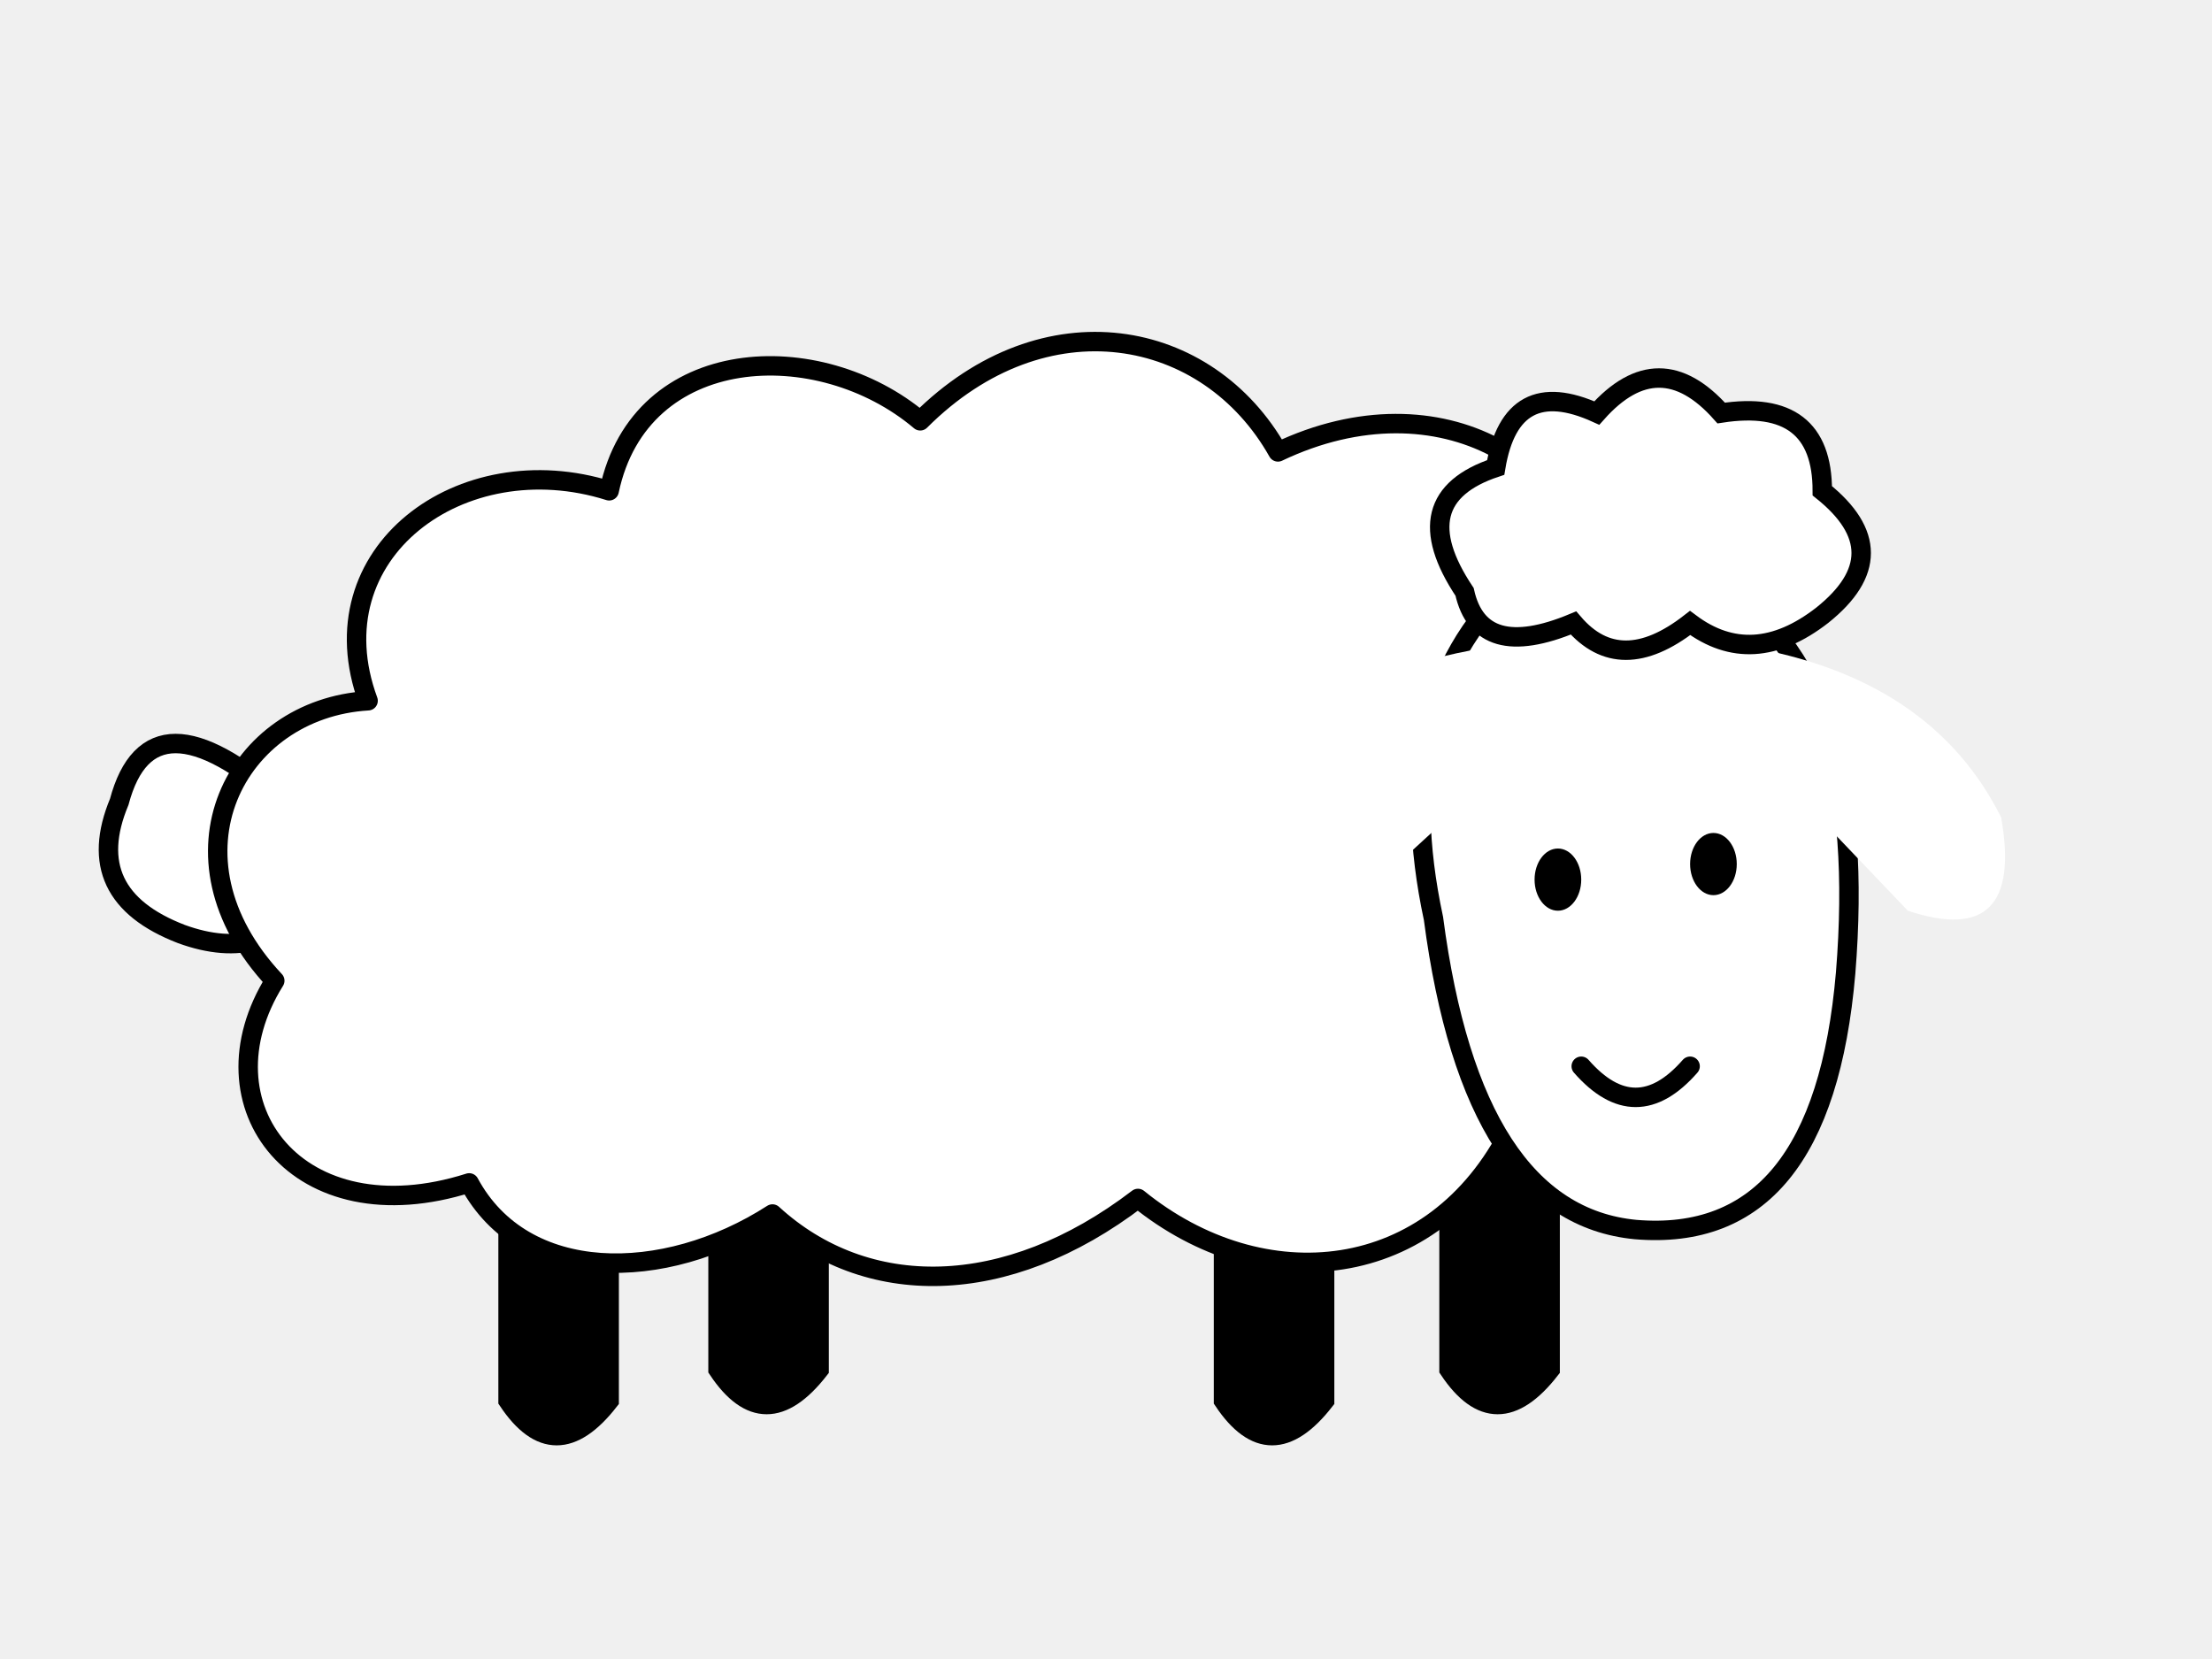
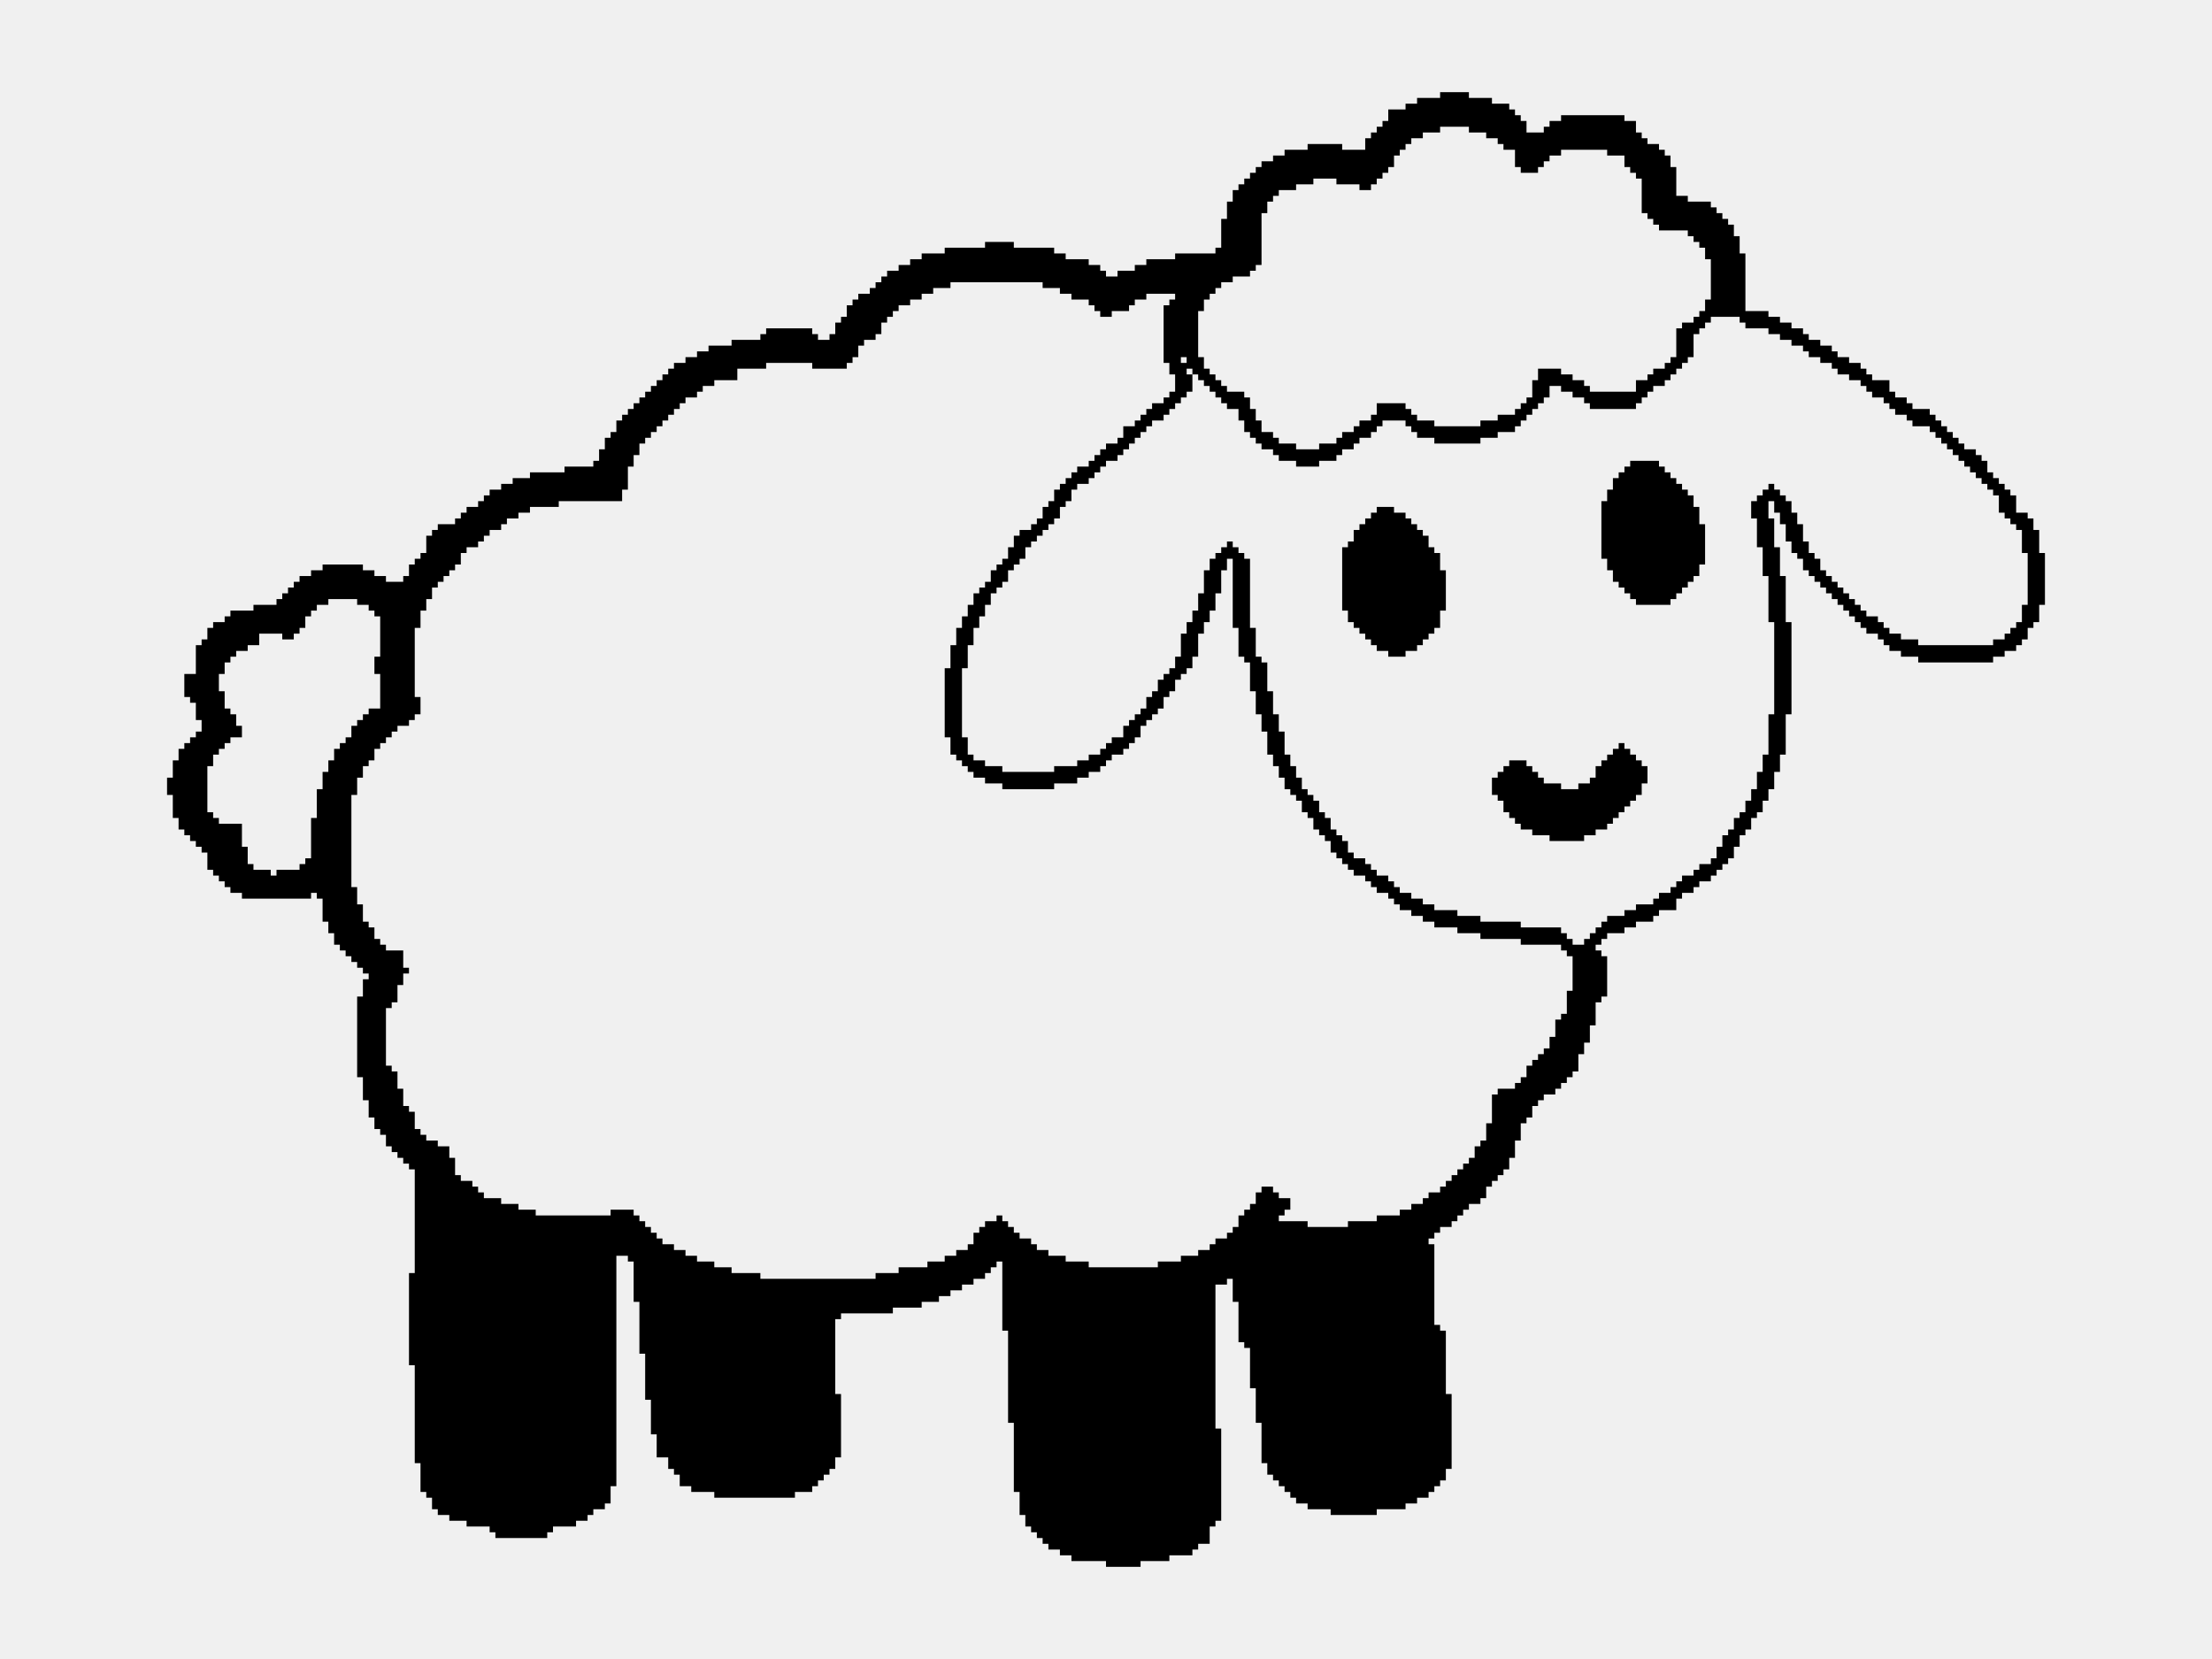
- <svg xmlns="http://www.w3.org/2000/svg" width="256" height="192" viewBox="0 0 256 192">
-   <g transform="translate(12 10) scale(.9)">
-     <path d="M23 92q-17-15-21 0q-5 12 8 17q11 4 17-5" fill="white" stroke="black" stroke-width="2.5" />
-     <path d="M52 130v39q6 9 13 0v-39M79 132v33q6 9 13 0v-33M144 130v39q6 9 13 0v-39M173 126v39q6 9 13 0v-39" fill="black" stroke="black" stroke-width="2.5" />
-     <path d="M47 141C25 148 12 131 22 115C7 99 17 80 34 79C27 60 46 46 65 52C69 33 92 32 105 43C121 27 142 31 151 47C172 37 191 49 191 66C211 67 215 88 202 99C214 119 199 136 181 134C171 154 149 156 133 143C116 156 98 156 86 145C72 154 54 154 47 141Z" fill="white" stroke="black" stroke-width="2.5" stroke-linejoin="round" />
-     <g transform="rotate(0 183 93)">
-       <path d="M181 64q-16 15-10 43q5 38 26 40q24 2 27-33q3-37-15-49Z" fill="white" stroke="black" stroke-width="2.5" />
-       <path d="M179 72q-28 4-33 25q1 16 16 7l24-22M211 72q24 4 33 22q3 17-12 12l-21-22" fill="white" />
-       <ellipse cx="187" cy="102" rx="3" ry="4" fill="black" />
-       <ellipse cx="207" cy="100" rx="3" ry="4" fill="black" />
-       <path d="M190 126q7 8 14 0" fill="none" stroke="black" stroke-width="2.5" stroke-linecap="round" />
-       <path d="M175 65q-8-12 4-16q2-12 13-7q8-9 16 0q13-2 13 10q10 8 0 16q-9 7-17 1q-9 7-15 0q-12 5-14-4Z" fill="white" stroke="black" stroke-width="2.5" />
-     </g>
-   </g>
+ <svg xmlns="http://www.w3.org/2000/svg" width="384" height="288" viewBox="0 0 384 288">
+   <path fill="black" d="M250 16h5v1h-5ZM246 17h13v1h-13ZM244 18h18v1h-18ZM241 19h22v1h-22ZM241 20h23v1h-23ZM271 20h11v1h-11ZM240 21h25v1h-25ZM269 21h15v1h-15ZM239 22h11v1h-11ZM255 22h10v1h-10ZM268 22h16v1h-16ZM238 23h9v1h-9ZM258 23h27v1h-27ZM237 24h8v1h-8ZM260 24h26v1h-26ZM227 25h6v1h-6ZM237 25h7v1h-7ZM261 25h27v1h-27ZM223 26h20v1h-20ZM263 26h8v1h-8ZM279 26h10v1h-10ZM221 27h21v1h-21ZM263 27h6v1h-6ZM282 27h8v1h-8ZM219 28h23v1h-23ZM263 28h5v1h-5ZM282 28h8v1h-8ZM218 29h23v1h-23ZM264 29h3v1h-3ZM283 29h8v1h-8ZM217 30h23v1h-23ZM284 30h7v1h-7ZM216 31h12v1h-12ZM232 31h7v1h-7ZM285 31h6v1h-6ZM215 32h10v1h-10ZM236 32h2v1h-2ZM285 32h6v1h-6ZM214 33h8v1h-8ZM285 33h6v1h-6ZM214 34h7v1h-7ZM285 34h8v1h-8ZM213 35h7v1h-7ZM285 35h12v1h-12ZM213 36h7v1h-7ZM285 36h13v1h-13ZM213 37h6v1h-6ZM286 37h13v1h-13ZM212 38h7v1h-7ZM287 38h13v1h-13ZM212 39h7v1h-7ZM288 39h13v1h-13ZM212 40h7v1h-7ZM293 40h8v1h-8ZM212 41h7v1h-7ZM294 41h8v1h-8ZM171 42h5v1h-5ZM212 42h7v1h-7ZM295 42h7v1h-7ZM164 43h19v1h-19ZM211 43h8v1h-8ZM296 43h6v1h-6ZM160 44h25v1h-25ZM204 44h15v1h-15ZM296 44h7v1h-7ZM158 45h31v1h-31ZM199 45h20v1h-20ZM297 45h6v1h-6ZM156 46h35v1h-35ZM197 46h21v1h-21ZM297 46h6v1h-6ZM154 47h38v1h-38ZM194 47h23v1h-23ZM297 47h6v1h-6ZM153 48h61v1h-61ZM297 48h6v1h-6ZM152 49h13v1h-13ZM181 49h31v1h-31ZM297 49h6v1h-6ZM151 50h11v1h-11ZM184 50h27v1h-27ZM297 50h6v1h-6ZM149 51h11v1h-11ZM186 51h13v1h-13ZM204 51h6v1h-6ZM297 51h6v1h-6ZM148 52h10v1h-10ZM189 52h8v1h-8ZM203 52h6v1h-6ZM296 52h7v1h-7ZM147 53h9v1h-9ZM190 53h6v1h-6ZM202 53h7v1h-7ZM296 53h7v1h-7ZM147 54h8v1h-8ZM191 54h2v1h-2ZM202 54h6v1h-6ZM295 54h12v1h-12ZM146 55h8v1h-8ZM202 55h6v1h-6ZM294 55h3v1h-3ZM302 55h7v1h-7ZM145 56h8v1h-8ZM202 56h6v1h-6ZM292 56h4v1h-4ZM303 56h8v1h-8ZM133 57h8v1h-8ZM145 57h8v1h-8ZM202 57h6v1h-6ZM291 57h4v1h-4ZM307 57h6v1h-6ZM132 58h10v1h-10ZM144 58h8v1h-8ZM202 58h6v1h-6ZM291 58h3v1h-3ZM309 58h5v1h-5ZM127 59h23v1h-23ZM202 59h6v1h-6ZM291 59h3v1h-3ZM311 59h5v1h-5ZM123 60h26v1h-26ZM202 60h6v1h-6ZM291 60h3v1h-3ZM313 60h5v1h-5ZM121 61h28v1h-28ZM202 61h6v1h-6ZM291 61h3v1h-3ZM314 61h5v1h-5ZM119 62h29v1h-29ZM202 62h3v1h-3ZM206 62h3v1h-3ZM290 62h3v1h-3ZM316 62h5v1h-5ZM117 63h16v1h-16ZM141 63h6v1h-6ZM203 63h6v1h-6ZM289 63h3v1h-3ZM318 63h5v1h-5ZM116 64h12v1h-12ZM203 64h3v1h-3ZM207 64h3v1h-3ZM267 64h4v1h-4ZM287 64h4v1h-4ZM319 64h5v1h-5ZM115 65h13v1h-13ZM204 65h3v1h-3ZM208 65h3v1h-3ZM267 65h6v1h-6ZM286 65h4v1h-4ZM321 65h4v1h-4ZM114 66h10v1h-10ZM204 66h3v1h-3ZM209 66h3v1h-3ZM266 66h9v1h-9ZM284 66h5v1h-5ZM323 66h5v1h-5ZM113 67h9v1h-9ZM204 67h3v1h-3ZM210 67h3v1h-3ZM266 67h3v1h-3ZM271 67h5v1h-5ZM284 67h3v1h-3ZM324 67h4v1h-4ZM112 68h9v1h-9ZM203 68h3v1h-3ZM211 68h5v1h-5ZM266 68h3v1h-3ZM273 68h13v1h-13ZM325 68h4v1h-4ZM111 69h8v1h-8ZM202 69h3v1h-3ZM212 69h5v1h-5ZM265 69h3v1h-3ZM275 69h10v1h-10ZM327 69h4v1h-4ZM110 70h8v1h-8ZM200 70h4v1h-4ZM213 70h4v1h-4ZM239 70h5v1h-5ZM264 70h3v1h-3ZM276 70h8v1h-8ZM328 70h4v1h-4ZM109 71h8v1h-8ZM199 71h4v1h-4ZM215 71h3v1h-3ZM239 71h6v1h-6ZM263 71h3v1h-3ZM329 71h6v1h-6ZM108 72h8v1h-8ZM198 72h4v1h-4ZM215 72h3v1h-3ZM238 72h8v1h-8ZM260 72h5v1h-5ZM331 72h5v1h-5ZM107 73h8v1h-8ZM197 73h3v1h-3ZM216 73h3v1h-3ZM236 73h4v1h-4ZM244 73h5v1h-5ZM257 73h7v1h-7ZM332 73h5v1h-5ZM107 74h7v1h-7ZM195 74h4v1h-4ZM216 74h3v1h-3ZM235 74h4v1h-4ZM245 74h18v1h-18ZM335 74h3v1h-3ZM106 75h7v1h-7ZM195 75h3v1h-3ZM217 75h4v1h-4ZM233 75h5v1h-5ZM246 75h14v1h-14ZM336 75h3v1h-3ZM105 76h7v1h-7ZM194 76h3v1h-3ZM218 76h4v1h-4ZM232 76h4v1h-4ZM249 76h8v1h-8ZM337 76h3v1h-3ZM105 77h6v1h-6ZM192 77h4v1h-4ZM219 77h6v1h-6ZM229 77h6v1h-6ZM338 77h3v1h-3ZM104 78h7v1h-7ZM191 78h4v1h-4ZM221 78h12v1h-12ZM339 78h4v1h-4ZM104 79h6v1h-6ZM190 79h4v1h-4ZM222 79h10v1h-10ZM340 79h4v1h-4ZM103 80h7v1h-7ZM189 80h3v1h-3ZM225 80h4v1h-4ZM283 80h5v1h-5ZM341 80h4v1h-4ZM98 81h11v1h-11ZM187 81h4v1h-4ZM282 81h7v1h-7ZM342 81h3v1h-3ZM92 82h17v1h-17ZM186 82h4v1h-4ZM281 82h9v1h-9ZM343 82h3v1h-3ZM89 83h20v1h-20ZM185 83h4v1h-4ZM280 83h11v1h-11ZM344 83h3v1h-3ZM87 84h22v1h-22ZM184 84h3v1h-3ZM280 84h12v1h-12ZM307 84h1v1h-1ZM345 84h3v1h-3ZM85 85h23v1h-23ZM183 85h3v1h-3ZM279 85h14v1h-14ZM306 85h3v1h-3ZM346 85h3v1h-3ZM84 86h24v1h-24ZM183 86h3v1h-3ZM279 86h15v1h-15ZM305 86h5v1h-5ZM347 86h3v1h-3ZM83 87h14v1h-14ZM182 87h3v1h-3ZM278 87h16v1h-16ZM304 87h3v1h-3ZM308 87h3v1h-3ZM347 87h3v1h-3ZM81 88h11v1h-11ZM181 88h3v1h-3ZM239 88h3v1h-3ZM278 88h17v1h-17ZM304 88h3v1h-3ZM308 88h3v1h-3ZM347 88h3v1h-3ZM80 89h10v1h-10ZM181 89h3v1h-3ZM238 89h6v1h-6ZM278 89h17v1h-17ZM304 89h3v1h-3ZM309 89h3v1h-3ZM348 89h4v1h-4ZM79 90h9v1h-9ZM180 90h3v1h-3ZM237 90h8v1h-8ZM278 90h17v1h-17ZM305 90h3v1h-3ZM309 90h3v1h-3ZM349 90h4v1h-4ZM76 91h11v1h-11ZM179 91h3v1h-3ZM236 91h10v1h-10ZM278 91h18v1h-18ZM305 91h3v1h-3ZM310 91h3v1h-3ZM350 91h3v1h-3ZM75 92h10v1h-10ZM177 92h4v1h-4ZM235 92h12v1h-12ZM278 92h18v1h-18ZM305 92h3v1h-3ZM310 92h3v1h-3ZM351 92h3v1h-3ZM74 93h10v1h-10ZM176 93h4v1h-4ZM235 93h13v1h-13ZM278 93h18v1h-18ZM305 93h3v1h-3ZM310 93h3v1h-3ZM351 93h3v1h-3ZM74 94h9v1h-9ZM176 94h3v1h-3ZM213 94h1v1h-1ZM234 94h14v1h-14ZM278 94h18v1h-18ZM305 94h3v1h-3ZM311 94h3v1h-3ZM351 94h3v1h-3ZM74 95h7v1h-7ZM175 95h3v1h-3ZM212 95h3v1h-3ZM233 95h16v1h-16ZM278 95h18v1h-18ZM306 95h3v1h-3ZM311 95h3v1h-3ZM351 95h3v1h-3ZM73 96h7v1h-7ZM175 96h3v1h-3ZM211 96h5v1h-5ZM233 96h17v1h-17ZM278 96h18v1h-18ZM306 96h3v1h-3ZM312 96h3v1h-3ZM352 96h3v1h-3ZM72 97h8v1h-8ZM174 97h3v1h-3ZM210 97h3v1h-3ZM214 97h3v1h-3ZM233 97h17v1h-17ZM279 97h17v1h-17ZM306 97h3v1h-3ZM313 97h3v1h-3ZM352 97h3v1h-3ZM56 98h7v1h-7ZM71 98h8v1h-8ZM173 98h3v1h-3ZM210 98h3v1h-3ZM214 98h3v1h-3ZM233 98h17v1h-17ZM279 98h16v1h-16ZM306 98h3v1h-3ZM313 98h3v1h-3ZM352 98h3v1h-3ZM54 99h11v1h-11ZM71 99h7v1h-7ZM172 99h3v1h-3ZM209 99h3v1h-3ZM214 99h3v1h-3ZM233 99h18v1h-18ZM280 99h15v1h-15ZM306 99h3v1h-3ZM314 99h3v1h-3ZM352 99h3v1h-3ZM52 100h15v1h-15ZM70 100h7v1h-7ZM172 100h3v1h-3ZM209 100h3v1h-3ZM214 100h3v1h-3ZM233 100h18v1h-18ZM280 100h14v1h-14ZM307 100h3v1h-3ZM315 100h3v1h-3ZM352 100h3v1h-3ZM51 101h25v1h-25ZM171 101h3v1h-3ZM209 101h3v1h-3ZM214 101h3v1h-3ZM233 101h18v1h-18ZM281 101h12v1h-12ZM307 101h3v1h-3ZM316 101h3v1h-3ZM352 101h3v1h-3ZM50 102h25v1h-25ZM170 102h3v1h-3ZM209 102h3v1h-3ZM214 102h3v1h-3ZM233 102h18v1h-18ZM282 102h10v1h-10ZM307 102h3v1h-3ZM317 102h3v1h-3ZM352 102h3v1h-3ZM49 103h26v1h-26ZM169 103h3v1h-3ZM208 103h3v1h-3ZM214 103h3v1h-3ZM233 103h18v1h-18ZM283 103h8v1h-8ZM307 103h3v1h-3ZM318 103h3v1h-3ZM352 103h3v1h-3ZM48 104h9v1h-9ZM62 104h12v1h-12ZM169 104h3v1h-3ZM208 104h3v1h-3ZM214 104h3v1h-3ZM233 104h18v1h-18ZM284 104h6v1h-6ZM307 104h3v1h-3ZM319 104h3v1h-3ZM352 104h3v1h-3ZM44 105h11v1h-11ZM64 105h10v1h-10ZM168 105h3v1h-3ZM208 105h3v1h-3ZM214 105h3v1h-3ZM233 105h18v1h-18ZM307 105h3v1h-3ZM320 105h3v1h-3ZM351 105h3v1h-3ZM40 106h14v1h-14ZM65 106h8v1h-8ZM168 106h3v1h-3ZM207 106h3v1h-3ZM214 106h3v1h-3ZM234 106h16v1h-16ZM307 106h3v1h-3ZM321 106h3v1h-3ZM351 106h3v1h-3ZM39 107h14v1h-14ZM66 107h7v1h-7ZM167 107h3v1h-3ZM207 107h3v1h-3ZM214 107h3v1h-3ZM234 107h16v1h-16ZM307 107h3v1h-3ZM322 107h4v1h-4ZM351 107h3v1h-3ZM37 108h16v1h-16ZM66 108h7v1h-7ZM167 108h3v1h-3ZM206 108h3v1h-3ZM214 108h3v1h-3ZM235 108h15v1h-15ZM308 108h3v1h-3ZM323 108h4v1h-4ZM350 108h3v1h-3ZM36 109h16v1h-16ZM66 109h6v1h-6ZM166 109h3v1h-3ZM206 109h3v1h-3ZM215 109h3v1h-3ZM236 109h13v1h-13ZM308 109h3v1h-3ZM324 109h4v1h-4ZM349 109h3v1h-3ZM36 110h9v1h-9ZM49 110h2v1h-2ZM66 110h6v1h-6ZM166 110h3v1h-3ZM205 110h3v1h-3ZM215 110h3v1h-3ZM237 110h11v1h-11ZM308 110h3v1h-3ZM326 110h4v1h-4ZM348 110h4v1h-4ZM35 111h10v1h-10ZM66 111h6v1h-6ZM166 111h3v1h-3ZM205 111h3v1h-3ZM215 111h3v1h-3ZM238 111h9v1h-9ZM308 111h3v1h-3ZM327 111h6v1h-6ZM346 111h5v1h-5ZM34 112h9v1h-9ZM66 112h6v1h-6ZM165 112h3v1h-3ZM205 112h3v1h-3ZM215 112h3v1h-3ZM239 112h7v1h-7ZM308 112h3v1h-3ZM328 112h22v1h-22ZM34 113h7v1h-7ZM66 113h6v1h-6ZM165 113h3v1h-3ZM205 113h3v1h-3ZM215 113h3v1h-3ZM241 113h3v1h-3ZM308 113h3v1h-3ZM330 113h18v1h-18ZM34 114h6v1h-6ZM65 114h7v1h-7ZM165 114h3v1h-3ZM204 114h3v1h-3ZM216 114h3v1h-3ZM308 114h3v1h-3ZM333 114h13v1h-13ZM34 115h5v1h-5ZM65 115h7v1h-7ZM165 115h3v1h-3ZM204 115h3v1h-3ZM217 115h3v1h-3ZM308 115h3v1h-3ZM34 116h5v1h-5ZM65 116h7v1h-7ZM164 116h3v1h-3ZM203 116h3v1h-3ZM217 116h3v1h-3ZM308 116h3v1h-3ZM32 117h6v1h-6ZM66 117h6v1h-6ZM164 117h3v1h-3ZM202 117h3v1h-3ZM217 117h3v1h-3ZM308 117h3v1h-3ZM32 118h6v1h-6ZM66 118h6v1h-6ZM164 118h3v1h-3ZM201 118h3v1h-3ZM217 118h3v1h-3ZM308 118h3v1h-3ZM32 119h6v1h-6ZM66 119h6v1h-6ZM164 119h3v1h-3ZM201 119h3v1h-3ZM217 119h3v1h-3ZM308 119h3v1h-3ZM32 120h7v1h-7ZM66 120h6v1h-6ZM164 120h3v1h-3ZM200 120h3v1h-3ZM218 120h3v1h-3ZM308 120h3v1h-3ZM33 121h6v1h-6ZM66 121h7v1h-7ZM164 121h3v1h-3ZM199 121h3v1h-3ZM218 121h3v1h-3ZM308 121h3v1h-3ZM34 122h5v1h-5ZM66 122h7v1h-7ZM164 122h3v1h-3ZM199 122h3v1h-3ZM218 122h3v1h-3ZM308 122h3v1h-3ZM34 123h6v1h-6ZM64 123h9v1h-9ZM164 123h3v1h-3ZM198 123h3v1h-3ZM218 123h3v1h-3ZM308 123h3v1h-3ZM34 124h7v1h-7ZM63 124h9v1h-9ZM164 124h3v1h-3ZM197 124h3v1h-3ZM219 124h3v1h-3ZM307 124h3v1h-3ZM35 125h6v1h-6ZM62 125h9v1h-9ZM164 125h3v1h-3ZM196 125h3v1h-3ZM219 125h3v1h-3ZM307 125h3v1h-3ZM35 126h7v1h-7ZM61 126h8v1h-8ZM164 126h3v1h-3ZM195 126h3v1h-3ZM219 126h3v1h-3ZM307 126h3v1h-3ZM34 127h8v1h-8ZM61 127h7v1h-7ZM164 127h3v1h-3ZM195 127h3v1h-3ZM220 127h3v1h-3ZM307 127h3v1h-3ZM33 128h7v1h-7ZM60 128h7v1h-7ZM165 128h3v1h-3ZM193 128h4v1h-4ZM220 128h3v1h-3ZM307 128h3v1h-3ZM32 129h7v1h-7ZM59 129h7v1h-7ZM165 129h3v1h-3ZM192 129h4v1h-4ZM220 129h3v1h-3ZM281 129h1v1h-1ZM307 129h3v1h-3ZM31 130h7v1h-7ZM58 130h7v1h-7ZM165 130h3v1h-3ZM191 130h4v1h-4ZM220 130h3v1h-3ZM280 130h3v1h-3ZM307 130h3v1h-3ZM31 131h6v1h-6ZM58 131h7v1h-7ZM166 131h3v1h-3ZM189 131h4v1h-4ZM221 131h3v1h-3ZM279 131h5v1h-5ZM306 131h3v1h-3ZM30 132h7v1h-7ZM57 132h7v1h-7ZM167 132h4v1h-4ZM187 132h5v1h-5ZM221 132h3v1h-3ZM262 132h3v1h-3ZM278 132h7v1h-7ZM306 132h3v1h-3ZM30 133h6v1h-6ZM57 133h6v1h-6ZM168 133h6v1h-6ZM183 133h8v1h-8ZM222 133h3v1h-3ZM261 133h5v1h-5ZM277 133h9v1h-9ZM306 133h3v1h-3ZM30 134h6v1h-6ZM56 134h7v1h-7ZM169 134h20v1h-20ZM222 134h3v1h-3ZM260 134h7v1h-7ZM277 134h9v1h-9ZM305 134h3v1h-3ZM29 135h7v1h-7ZM56 135h6v1h-6ZM171 135h16v1h-16ZM223 135h3v1h-3ZM259 135h9v1h-9ZM276 135h10v1h-10ZM305 135h3v1h-3ZM29 136h7v1h-7ZM56 136h6v1h-6ZM174 136h9v1h-9ZM223 136h3v1h-3ZM259 136h12v1h-12ZM274 136h11v1h-11ZM305 136h3v1h-3ZM29 137h7v1h-7ZM55 137h7v1h-7ZM224 137h3v1h-3ZM259 137h26v1h-26ZM304 137h3v1h-3ZM30 138h6v1h-6ZM55 138h6v1h-6ZM225 138h3v1h-3ZM260 138h24v1h-24ZM304 138h3v1h-3ZM30 139h6v1h-6ZM55 139h6v1h-6ZM226 139h3v1h-3ZM261 139h22v1h-22ZM303 139h3v1h-3ZM30 140h6v1h-6ZM55 140h6v1h-6ZM226 140h3v1h-3ZM261 140h21v1h-21ZM303 140h3v1h-3ZM30 141h7v1h-7ZM55 141h6v1h-6ZM227 141h3v1h-3ZM262 141h19v1h-19ZM302 141h3v1h-3ZM31 142h7v1h-7ZM54 142h7v1h-7ZM228 142h3v1h-3ZM263 142h17v1h-17ZM301 142h3v1h-3ZM31 143h11v1h-11ZM54 143h7v1h-7ZM228 143h3v1h-3ZM264 143h15v1h-15ZM301 143h3v1h-3ZM32 144h10v1h-10ZM54 144h7v1h-7ZM229 144h3v1h-3ZM266 144h11v1h-11ZM300 144h3v1h-3ZM33 145h9v1h-9ZM54 145h7v1h-7ZM230 145h3v1h-3ZM269 145h6v1h-6ZM299 145h3v1h-3ZM34 146h8v1h-8ZM54 146h7v1h-7ZM231 146h3v1h-3ZM299 146h3v1h-3ZM35 147h8v1h-8ZM54 147h7v1h-7ZM231 147h3v1h-3ZM298 147h3v1h-3ZM36 148h7v1h-7ZM54 148h7v1h-7ZM232 148h3v1h-3ZM298 148h3v1h-3ZM36 149h7v1h-7ZM53 149h8v1h-8ZM233 149h4v1h-4ZM297 149h3v1h-3ZM36 150h8v1h-8ZM52 150h9v1h-9ZM234 150h4v1h-4ZM295 150h4v1h-4ZM37 151h10v1h-10ZM48 151h13v1h-13ZM235 151h4v1h-4ZM294 151h4v1h-4ZM38 152h23v1h-23ZM237 152h4v1h-4ZM292 152h5v1h-5ZM39 153h22v1h-22ZM238 153h4v1h-4ZM291 153h4v1h-4ZM40 154h22v1h-22ZM239 154h4v1h-4ZM290 154h4v1h-4ZM42 155h12v1h-12ZM55 155h7v1h-7ZM241 155h4v1h-4ZM288 155h4v1h-4ZM56 156h6v1h-6ZM242 156h5v1h-5ZM287 156h4v1h-4ZM56 157h7v1h-7ZM243 157h6v1h-6ZM284 157h7v1h-7ZM56 158h7v1h-7ZM245 158h8v1h-8ZM282 158h6v1h-6ZM56 159h7v1h-7ZM247 159h10v1h-10ZM279 159h8v1h-8ZM57 160h7v1h-7ZM249 160h15v1h-15ZM278 160h6v1h-6ZM57 161h8v1h-8ZM253 161h18v1h-18ZM277 161h5v1h-5ZM58 162h7v1h-7ZM257 162h15v1h-15ZM276 162h3v1h-3ZM58 163h8v1h-8ZM264 163h9v1h-9ZM275 163h3v1h-3ZM59 164h8v1h-8ZM271 164h6v1h-6ZM60 165h10v1h-10ZM272 165h6v1h-6ZM61 166h9v1h-9ZM273 166h6v1h-6ZM62 167h8v1h-8ZM273 167h6v1h-6ZM63 168h8v1h-8ZM273 168h6v1h-6ZM64 169h6v1h-6ZM273 169h6v1h-6ZM63 170h7v1h-7ZM273 170h6v1h-6ZM63 171h6v1h-6ZM273 171h6v1h-6ZM63 172h6v1h-6ZM272 172h7v1h-7ZM62 173h7v1h-7ZM272 173h6v1h-6ZM62 174h6v1h-6ZM272 174h5v1h-5ZM62 175h5v1h-5ZM272 175h5v1h-5ZM62 176h5v1h-5ZM271 176h6v1h-6ZM62 177h5v1h-5ZM270 177h7v1h-7ZM62 178h5v1h-5ZM270 178h6v1h-6ZM62 179h5v1h-5ZM270 179h6v1h-6ZM62 180h5v1h-5ZM269 180h7v1h-7ZM62 181h5v1h-5ZM269 181h6v1h-6ZM62 182h5v1h-5ZM268 182h7v1h-7ZM62 183h5v1h-5ZM267 183h7v1h-7ZM62 184h5v1h-5ZM266 184h8v1h-8ZM62 185h6v1h-6ZM265 185h9v1h-9ZM62 186h7v1h-7ZM265 186h8v1h-8ZM63 187h6v1h-6ZM264 187h8v1h-8ZM63 188h6v1h-6ZM263 188h8v1h-8ZM63 189h7v1h-7ZM260 189h10v1h-10ZM63 190h7v1h-7ZM259 190h9v1h-9ZM64 191h6v1h-6ZM259 191h8v1h-8ZM64 192h7v1h-7ZM259 192h7v1h-7ZM64 193h8v1h-8ZM259 193h7v1h-7ZM65 194h7v1h-7ZM259 194h6v1h-6ZM65 195h7v1h-7ZM258 195h6v1h-6ZM66 196h7v1h-7ZM258 196h6v1h-6ZM67 197h7v1h-7ZM258 197h6v1h-6ZM67 198h9v1h-9ZM257 198h6v1h-6ZM68 199h10v1h-10ZM256 199h7v1h-7ZM69 200h9v1h-9ZM256 200h7v1h-7ZM70 201h9v1h-9ZM255 201h7v1h-7ZM71 202h8v1h-8ZM254 202h8v1h-8ZM72 203h7v1h-7ZM253 203h8v1h-8ZM72 204h8v1h-8ZM252 204h8v1h-8ZM72 205h10v1h-10ZM251 205h8v1h-8ZM72 206h11v1h-11ZM219 206h2v1h-2ZM250 206h8v1h-8ZM72 207h12v1h-12ZM218 207h4v1h-4ZM248 207h10v1h-10ZM72 208h15v1h-15ZM218 208h6v1h-6ZM247 208h10v1h-10ZM72 209h18v1h-18ZM217 209h7v1h-7ZM245 209h10v1h-10ZM72 210h21v1h-21ZM106 210h4v1h-4ZM216 210h7v1h-7ZM243 210h11v1h-11ZM72 211h39v1h-39ZM173 211h1v1h-1ZM215 211h7v1h-7ZM239 211h14v1h-14ZM72 212h40v1h-40ZM171 212h4v1h-4ZM215 212h12v1h-12ZM234 212h18v1h-18ZM72 213h41v1h-41ZM170 213h6v1h-6ZM214 213h36v1h-36ZM72 214h42v1h-42ZM169 214h8v1h-8ZM213 214h36v1h-36ZM72 215h43v1h-43ZM169 215h10v1h-10ZM211 215h37v1h-37ZM72 216h45v1h-45ZM168 216h12v1h-12ZM210 216h39v1h-39ZM72 217h47v1h-47ZM166 217h16v1h-16ZM208 217h41v1h-41ZM72 218h35v1h-35ZM109 218h12v1h-12ZM164 218h21v1h-21ZM205 218h44v1h-44ZM72 219h35v1h-35ZM110 219h14v1h-14ZM161 219h12v1h-12ZM174 219h15v1h-15ZM201 219h48v1h-48ZM72 220h35v1h-35ZM110 220h17v1h-17ZM156 220h16v1h-16ZM174 220h75v1h-75ZM71 221h36v1h-36ZM110 221h22v1h-22ZM152 221h19v1h-19ZM174 221h75v1h-75ZM71 222h36v1h-36ZM110 222h59v1h-59ZM174 222h39v1h-39ZM214 222h35v1h-35ZM71 223h36v1h-36ZM110 223h57v1h-57ZM174 223h37v1h-37ZM214 223h35v1h-35ZM71 224h36v1h-36ZM110 224h55v1h-55ZM174 224h37v1h-37ZM214 224h35v1h-35ZM71 225h36v1h-36ZM110 225h53v1h-53ZM174 225h37v1h-37ZM214 225h35v1h-35ZM71 226h36v1h-36ZM111 226h49v1h-49ZM174 226h37v1h-37ZM215 226h34v1h-34ZM71 227h36v1h-36ZM111 227h44v1h-44ZM174 227h37v1h-37ZM215 227h34v1h-34ZM71 228h36v1h-36ZM111 228h35v1h-35ZM174 228h37v1h-37ZM215 228h34v1h-34ZM71 229h36v1h-36ZM111 229h34v1h-34ZM174 229h37v1h-37ZM215 229h34v1h-34ZM71 230h36v1h-36ZM111 230h34v1h-34ZM174 230h37v1h-37ZM215 230h35v1h-35ZM71 231h36v1h-36ZM111 231h34v1h-34ZM175 231h36v1h-36ZM215 231h36v1h-36ZM71 232h36v1h-36ZM111 232h34v1h-34ZM175 232h36v1h-36ZM215 232h36v1h-36ZM71 233h36v1h-36ZM111 233h34v1h-34ZM175 233h36v1h-36ZM216 233h35v1h-35ZM71 234h36v1h-36ZM111 234h34v1h-34ZM175 234h36v1h-36ZM217 234h34v1h-34ZM71 235h36v1h-36ZM112 235h33v1h-33ZM175 235h36v1h-36ZM217 235h34v1h-34ZM71 236h36v1h-36ZM112 236h33v1h-33ZM175 236h36v1h-36ZM217 236h34v1h-34ZM72 237h35v1h-35ZM112 237h33v1h-33ZM175 237h36v1h-36ZM217 237h34v1h-34ZM72 238h35v1h-35ZM112 238h33v1h-33ZM175 238h36v1h-36ZM217 238h34v1h-34ZM72 239h35v1h-35ZM112 239h33v1h-33ZM175 239h36v1h-36ZM217 239h34v1h-34ZM72 240h35v1h-35ZM112 240h33v1h-33ZM175 240h36v1h-36ZM217 240h34v1h-34ZM72 241h35v1h-35ZM112 241h33v1h-33ZM175 241h36v1h-36ZM218 241h33v1h-33ZM72 242h35v1h-35ZM112 242h34v1h-34ZM175 242h36v1h-36ZM218 242h34v1h-34ZM72 243h35v1h-35ZM113 243h33v1h-33ZM175 243h36v1h-36ZM218 243h34v1h-34ZM72 244h35v1h-35ZM113 244h33v1h-33ZM175 244h36v1h-36ZM218 244h34v1h-34ZM72 245h35v1h-35ZM113 245h33v1h-33ZM175 245h36v1h-36ZM218 245h34v1h-34ZM72 246h35v1h-35ZM113 246h33v1h-33ZM175 246h36v1h-36ZM218 246h34v1h-34ZM72 247h35v1h-35ZM113 247h33v1h-33ZM176 247h35v1h-35ZM219 247h33v1h-33ZM72 248h35v1h-35ZM113 248h33v1h-33ZM176 248h36v1h-36ZM219 248h33v1h-33ZM72 249h35v1h-35ZM114 249h32v1h-32ZM176 249h36v1h-36ZM219 249h33v1h-33ZM72 250h35v1h-35ZM114 250h32v1h-32ZM176 250h36v1h-36ZM219 250h33v1h-33ZM72 251h35v1h-35ZM114 251h32v1h-32ZM176 251h36v1h-36ZM219 251h33v1h-33ZM72 252h35v1h-35ZM114 252h32v1h-32ZM176 252h36v1h-36ZM219 252h33v1h-33ZM72 253h35v1h-35ZM116 253h29v1h-29ZM176 253h36v1h-36ZM219 253h33v1h-33ZM73 254h34v1h-34ZM116 254h29v1h-29ZM176 254h36v1h-36ZM220 254h32v1h-32ZM73 255h34v1h-34ZM117 255h27v1h-27ZM176 255h36v1h-36ZM220 255h31v1h-31ZM73 256h34v1h-34ZM118 256h25v1h-25ZM176 256h36v1h-36ZM221 256h30v1h-30ZM73 257h34v1h-34ZM118 257h24v1h-24ZM176 257h36v1h-36ZM222 257h28v1h-28ZM73 258h33v1h-33ZM120 258h21v1h-21ZM176 258h36v1h-36ZM223 258h26v1h-26ZM74 259h32v1h-32ZM124 259h14v1h-14ZM177 259h35v1h-35ZM224 259h24v1h-24ZM75 260h31v1h-31ZM177 260h35v1h-35ZM225 260h21v1h-21ZM75 261h30v1h-30ZM177 261h35v1h-35ZM227 261h17v1h-17ZM76 262h27v1h-27ZM177 262h35v1h-35ZM231 262h8v1h-8ZM78 263h24v1h-24ZM178 263h34v1h-34ZM81 264h19v1h-19ZM178 264h33v1h-33ZM85 265h11v1h-11ZM179 265h31v1h-31ZM86 266h9v1h-9ZM180 266h30v1h-30ZM181 267h29v1h-29ZM182 268h26v1h-26ZM184 269h23v1h-23ZM186 270h17v1h-17ZM192 271h6v1h-6Z" />
</svg>
